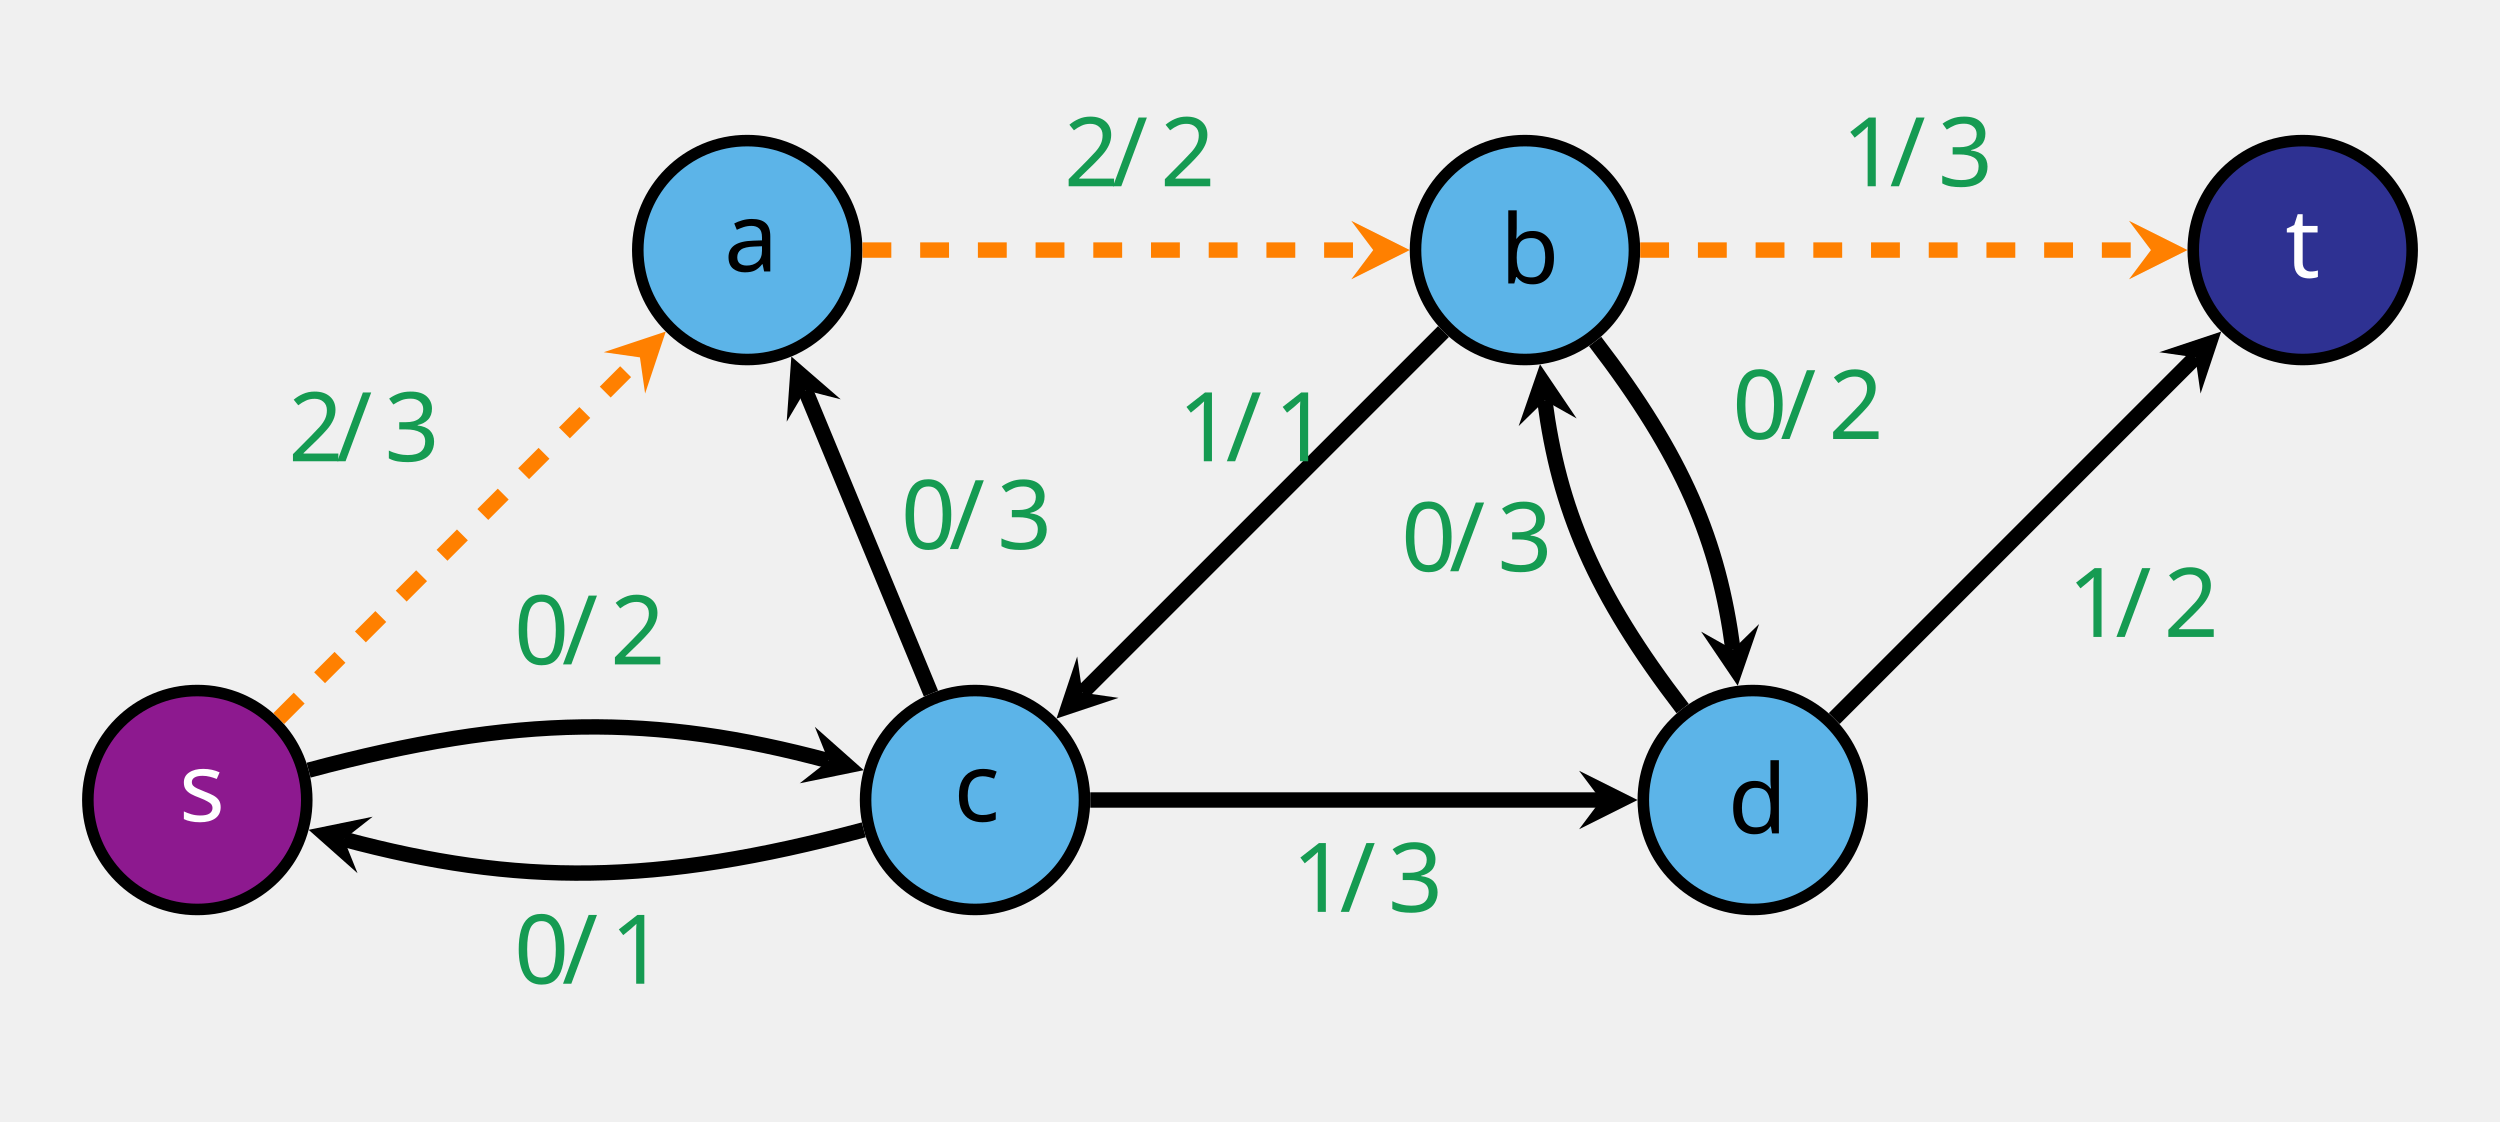
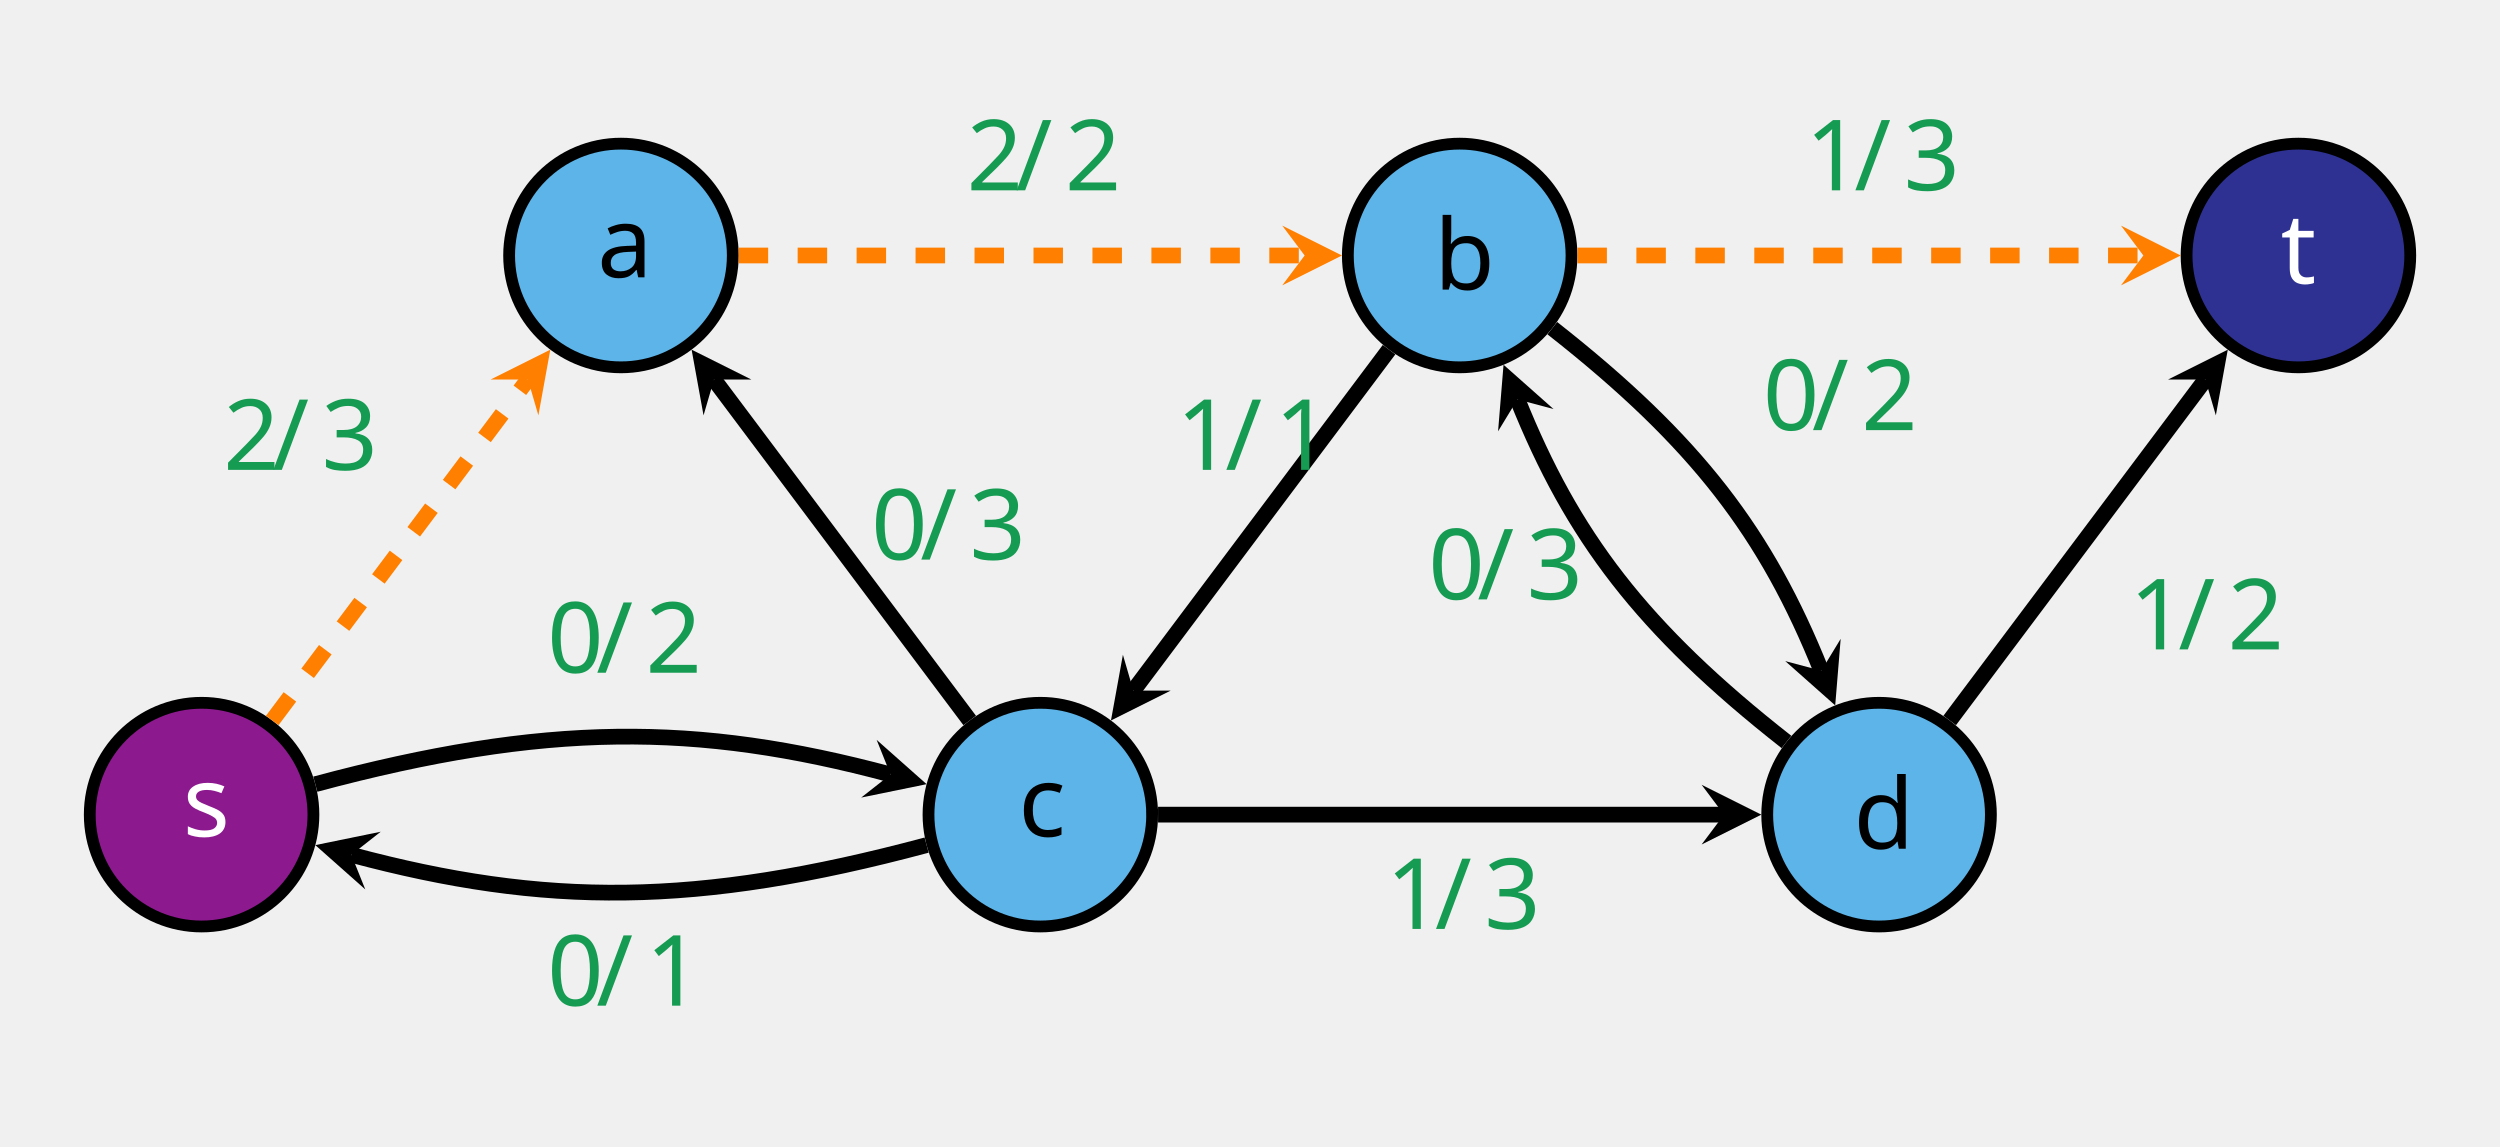
- <svg xmlns="http://www.w3.org/2000/svg" version="1.1" id="svg2" width="345.307" height="154.96" viewBox="0 0 345.307 154.96">
+ <svg xmlns="http://www.w3.org/2000/svg" version="1.1" id="svg2" width="337.972" height="155.044" viewBox="0 0 337.972 155.044">
  <defs id="defs6" />
-   <g id="g8" transform="matrix(1.333333,0,0,-1.333333,0,154.96)">
-     <g id="g10" transform="translate(77.409,90.315)">
+   <g id="g8" transform="matrix(1.333333,0,0,-1.333333,0,155.044)">
+     <g id="g10" transform="translate(20.44,33.685)">
      <g id="g12">
        <g id="g14">
          <g id="g16">
            <g id="g18">
-               <path d="M 11.339,0 C 11.339,6.262 6.262,11.339 0,11.339 -6.262,11.339 -11.339,6.262 -11.339,0 c 0,-6.262 5.076,-11.339 11.339,-11.339 6.262,0 11.339,5.076 11.339,11.339 z" style="fill:#5cb4e8;fill-opacity:1;fill-rule:nonzero;stroke:#000000;stroke-width:1.196;stroke-linecap:butt;stroke-linejoin:miter;stroke-miterlimit:10;stroke-dasharray:none;stroke-opacity:1" id="path20" />
-             </g>
-             <g id="g22" transform="translate(-2.394,-2.214)">
+               <path d="m 53.859,56.694 c 0,6.262 -5.076,11.339 -11.339,11.339 -6.262,0 -11.339,-5.076 -11.339,-11.339 0,-6.262 5.076,-11.339 11.339,-11.339 6.262,0 11.339,5.076 11.339,11.339 z" style="fill:#5cb4e8;fill-opacity:1;fill-rule:nonzero;stroke:#000000;stroke-width:1.196;stroke-linecap:butt;stroke-linejoin:miter;stroke-miterlimit:10;stroke-dasharray:none;stroke-opacity:1" id="path20" />
+             </g>
+             <g id="g22" transform="translate(40.126,54.479)">
              <g id="g24">
-                 <g id="g26" transform="translate(-75.015,-88.101)">
-                   <text xml:space="preserve" transform="matrix(1,0,0,-1,75.015,88.101)" style="font-variant:normal;font-weight:normal;font-size:9.963px;font-family:CMSS10;-inkscape-font-specification:CMSS10;writing-mode:lr-tb;fill:#000000;fill-opacity:1;fill-rule:nonzero;stroke:none" id="text30">
+                 <g id="g26" transform="translate(-60.566,-88.164)">
+                   <text xml:space="preserve" transform="matrix(1,0,0,-1,60.566,88.164)" style="font-variant:normal;font-weight:normal;font-size:9.963px;font-family:CMSS10;-inkscape-font-specification:CMSS10;writing-mode:lr-tb;fill:#000000;fill-opacity:1;fill-rule:nonzero;stroke:none" id="text30">
                    <tspan x="0" y="0" id="tspan28">a</tspan>
                  </text>
-                   <g id="g32" transform="translate(75.015,88.101)" />
-                 </g>
-               </g>
-               <g id="g34" transform="translate(2.394,2.214)" />
+                   <g id="g32" transform="translate(60.566,88.164)" />
+                 </g>
+               </g>
+               <g id="g34" transform="translate(-40.126,-54.479)" />
            </g>
          </g>
          <g id="g36">
            <g id="g38">
-               <path d="m 91.905,0 c 0,6.262 -5.076,11.339 -11.339,11.339 -6.262,0 -11.339,-5.076 -11.339,-11.339 0,-6.262 5.076,-11.339 11.339,-11.339 6.262,0 11.339,5.076 11.339,11.339 z" style="fill:#5cb4e8;fill-opacity:1;fill-rule:nonzero;stroke:#000000;stroke-width:1.196;stroke-linecap:butt;stroke-linejoin:miter;stroke-miterlimit:10;stroke-dasharray:none;stroke-opacity:1" id="path40" />
-             </g>
-             <g id="g42" transform="translate(77.992,-3.459)">
+               <path d="m 138.899,56.694 c 0,6.262 -5.076,11.339 -11.339,11.339 -6.262,0 -11.339,-5.076 -11.339,-11.339 0,-6.262 5.076,-11.339 11.339,-11.339 6.262,0 11.339,5.076 11.339,11.339 z" style="fill:#5cb4e8;fill-opacity:1;fill-rule:nonzero;stroke:#000000;stroke-width:1.196;stroke-linecap:butt;stroke-linejoin:miter;stroke-miterlimit:10;stroke-dasharray:none;stroke-opacity:1" id="path40" />
+             </g>
+             <g id="g42" transform="translate(124.986,53.234)">
              <g id="g44">
-                 <g id="g46" transform="translate(-155.401,-86.856)">
-                   <text xml:space="preserve" transform="matrix(1,0,0,-1,155.401,86.856)" style="font-variant:normal;font-weight:normal;font-size:9.963px;font-family:CMSS10;-inkscape-font-specification:CMSS10;writing-mode:lr-tb;fill:#000000;fill-opacity:1;fill-rule:nonzero;stroke:none" id="text50">
+                 <g id="g46" transform="translate(-145.426,-86.919)">
+                   <text xml:space="preserve" transform="matrix(1,0,0,-1,145.426,86.919)" style="font-variant:normal;font-weight:normal;font-size:9.963px;font-family:CMSS10;-inkscape-font-specification:CMSS10;writing-mode:lr-tb;fill:#000000;fill-opacity:1;fill-rule:nonzero;stroke:none" id="text50">
                    <tspan x="0" y="0" id="tspan48">b</tspan>
                  </text>
-                   <g id="g52" transform="translate(155.401,86.856)" />
-                 </g>
-               </g>
-               <g id="g54" transform="translate(-77.992,3.459)" />
+                   <g id="g52" transform="translate(145.426,86.919)" />
+                 </g>
+               </g>
+               <g id="g54" transform="translate(-124.986,-53.234)" />
            </g>
          </g>
          <g id="g56">
            <g id="g58">
-               <path d="m 172.472,0 c 0,6.262 -5.076,11.339 -11.339,11.339 -6.262,0 -11.339,-5.076 -11.339,-11.339 0,-6.262 5.076,-11.339 11.339,-11.339 6.262,0 11.339,5.076 11.339,11.339 z" style="fill:#2e3192;fill-opacity:1;fill-rule:nonzero;stroke:#000000;stroke-width:1.196;stroke-linecap:butt;stroke-linejoin:miter;stroke-miterlimit:10;stroke-dasharray:none;stroke-opacity:1" id="path60" />
-             </g>
-             <g id="g62" transform="translate(159.332,-2.846)">
+               <path d="m 223.94,56.694 c 0,6.262 -5.076,11.339 -11.339,11.339 -6.262,0 -11.339,-5.076 -11.339,-11.339 0,-6.262 5.076,-11.339 11.339,-11.339 6.262,0 11.339,5.076 11.339,11.339 z" style="fill:#2e3192;fill-opacity:1;fill-rule:nonzero;stroke:#000000;stroke-width:1.196;stroke-linecap:butt;stroke-linejoin:miter;stroke-miterlimit:10;stroke-dasharray:none;stroke-opacity:1" id="path60" />
+             </g>
+             <g id="g62" transform="translate(210.8,53.847)">
              <g id="g64">
-                 <g id="g66" transform="translate(-236.741,-87.469)">
-                   <text xml:space="preserve" transform="matrix(1,0,0,-1,236.741,87.469)" style="font-variant:normal;font-weight:normal;font-size:9.963px;font-family:CMSS10;-inkscape-font-specification:CMSS10;writing-mode:lr-tb;fill:#ffffff;fill-opacity:1;fill-rule:nonzero;stroke:none" id="text70">
+                 <g id="g66" transform="translate(-231.24,-87.532)">
+                   <text xml:space="preserve" transform="matrix(1,0,0,-1,231.24,87.532)" style="font-variant:normal;font-weight:normal;font-size:9.963px;font-family:CMSS10;-inkscape-font-specification:CMSS10;writing-mode:lr-tb;fill:#ffffff;fill-opacity:1;fill-rule:nonzero;stroke:none" id="text70">
                    <tspan x="0" y="0" id="tspan68">t</tspan>
                  </text>
-                   <g id="g72" transform="translate(236.741,87.469)" />
-                 </g>
-               </g>
-               <g id="g74" transform="translate(-159.332,2.846)" />
+                   <g id="g72" transform="translate(231.24,87.532)" />
+                 </g>
+               </g>
+               <g id="g74" transform="translate(-210.8,-53.847)" />
            </g>
          </g>
          <g id="g76">
            <g id="g78">
-               <path d="m -45.63,-56.969 c 0,6.262 -5.076,11.339 -11.339,11.339 -6.262,0 -11.339,-5.076 -11.339,-11.339 0,-6.262 5.076,-11.339 11.339,-11.339 6.262,0 11.339,5.076 11.339,11.339 z" style="fill:#8d198f;fill-opacity:1;fill-rule:nonzero;stroke:#000000;stroke-width:1.196;stroke-linecap:butt;stroke-linejoin:miter;stroke-miterlimit:10;stroke-dasharray:none;stroke-opacity:1" id="path80" />
-             </g>
-             <g id="g82" transform="translate(-58.878,-59.182)">
+               <path d="M 11.339,0 C 11.339,6.262 6.262,11.339 0,11.339 -6.262,11.339 -11.339,6.262 -11.339,0 c 0,-6.262 5.076,-11.339 11.339,-11.339 6.262,0 11.339,5.076 11.339,11.339 z" style="fill:#8d198f;fill-opacity:1;fill-rule:nonzero;stroke:#000000;stroke-width:1.196;stroke-linecap:butt;stroke-linejoin:miter;stroke-miterlimit:10;stroke-dasharray:none;stroke-opacity:1" id="path80" />
+             </g>
+             <g id="g82" transform="translate(-1.909,-2.214)">
              <g id="g84">
-                 <g id="g86" transform="translate(-18.531,-31.133)">
-                   <text xml:space="preserve" transform="matrix(1,0,0,-1,18.531,31.133)" style="font-variant:normal;font-weight:normal;font-size:9.963px;font-family:CMSS10;-inkscape-font-specification:CMSS10;writing-mode:lr-tb;fill:#ffffff;fill-opacity:1;fill-rule:nonzero;stroke:none" id="text90">
+                 <g id="g86" transform="translate(-18.531,-31.471)">
+                   <text xml:space="preserve" transform="matrix(1,0,0,-1,18.531,31.471)" style="font-variant:normal;font-weight:normal;font-size:9.963px;font-family:CMSS10;-inkscape-font-specification:CMSS10;writing-mode:lr-tb;fill:#ffffff;fill-opacity:1;fill-rule:nonzero;stroke:none" id="text90">
                    <tspan x="0" y="0" id="tspan88">s</tspan>
                  </text>
-                   <g id="g92" transform="translate(18.531,31.133)" />
-                 </g>
-               </g>
-               <g id="g94" transform="translate(58.878,59.182)" />
+                   <g id="g92" transform="translate(18.531,31.471)" />
+                 </g>
+               </g>
+               <g id="g94" transform="translate(1.909,2.214)" />
            </g>
          </g>
          <g id="g96">
            <g id="g98">
-               <path d="m 34.936,-56.969 c 0,6.262 -5.076,11.339 -11.339,11.339 -6.262,0 -11.339,-5.076 -11.339,-11.339 0,-6.262 5.076,-11.339 11.339,-11.339 6.262,0 11.339,5.076 11.339,11.339 z" style="fill:#5cb4e8;fill-opacity:1;fill-rule:nonzero;stroke:#000000;stroke-width:1.196;stroke-linecap:butt;stroke-linejoin:miter;stroke-miterlimit:10;stroke-dasharray:none;stroke-opacity:1" id="path100" />
-             </g>
-             <g id="g102" transform="translate(21.383,-59.182)">
+               <path d="m 96.379,0 c 0,6.262 -5.076,11.339 -11.339,11.339 C 78.778,11.339 73.702,6.262 73.702,0 c 0,-6.262 5.076,-11.339 11.339,-11.339 6.262,0 11.339,5.076 11.339,11.339 z" style="fill:#5cb4e8;fill-opacity:1;fill-rule:nonzero;stroke:#000000;stroke-width:1.196;stroke-linecap:butt;stroke-linejoin:miter;stroke-miterlimit:10;stroke-dasharray:none;stroke-opacity:1" id="path100" />
+             </g>
+             <g id="g102" transform="translate(82.826,-2.214)">
              <g id="g104">
-                 <g id="g106" transform="translate(-98.792,-31.133)">
-                   <text xml:space="preserve" transform="matrix(1,0,0,-1,98.792,31.133)" style="font-variant:normal;font-weight:normal;font-size:9.963px;font-family:CMSS10;-inkscape-font-specification:CMSS10;writing-mode:lr-tb;fill:#000000;fill-opacity:1;fill-rule:nonzero;stroke:none" id="text110">
+                 <g id="g106" transform="translate(-103.266,-31.471)">
+                   <text xml:space="preserve" transform="matrix(1,0,0,-1,103.266,31.471)" style="font-variant:normal;font-weight:normal;font-size:9.963px;font-family:CMSS10;-inkscape-font-specification:CMSS10;writing-mode:lr-tb;fill:#000000;fill-opacity:1;fill-rule:nonzero;stroke:none" id="text110">
                    <tspan x="0" y="0" id="tspan108">c</tspan>
                  </text>
-                   <g id="g112" transform="translate(98.792,31.133)" />
-                 </g>
-               </g>
-               <g id="g114" transform="translate(-21.383,59.182)" />
+                   <g id="g112" transform="translate(103.266,31.471)" />
+                 </g>
+               </g>
+               <g id="g114" transform="translate(-82.826,2.214)" />
            </g>
          </g>
          <g id="g116">
            <g id="g118">
-               <path d="m 115.503,-56.969 c 0,6.262 -5.076,11.339 -11.339,11.339 -6.262,0 -11.339,-5.076 -11.339,-11.339 0,-6.262 5.076,-11.339 11.339,-11.339 6.262,0 11.339,5.076 11.339,11.339 z" style="fill:#5cb4e8;fill-opacity:1;fill-rule:nonzero;stroke:#000000;stroke-width:1.196;stroke-linecap:butt;stroke-linejoin:miter;stroke-miterlimit:10;stroke-dasharray:none;stroke-opacity:1" id="path120" />
-             </g>
-             <g id="g122" transform="translate(101.589,-60.427)">
+               <path d="m 181.42,0 c 0,6.262 -5.076,11.339 -11.339,11.339 -6.262,0 -11.339,-5.076 -11.339,-11.339 0,-6.262 5.076,-11.339 11.339,-11.339 6.262,0 11.339,5.076 11.339,11.339 z" style="fill:#5cb4e8;fill-opacity:1;fill-rule:nonzero;stroke:#000000;stroke-width:1.196;stroke-linecap:butt;stroke-linejoin:miter;stroke-miterlimit:10;stroke-dasharray:none;stroke-opacity:1" id="path120" />
+             </g>
+             <g id="g122" transform="translate(167.505,-3.459)">
              <g id="g124">
-                 <g id="g126" transform="translate(-178.998,-29.888)">
-                   <text xml:space="preserve" transform="matrix(1,0,0,-1,178.998,29.888)" style="font-variant:normal;font-weight:normal;font-size:9.963px;font-family:CMSS10;-inkscape-font-specification:CMSS10;writing-mode:lr-tb;fill:#000000;fill-opacity:1;fill-rule:nonzero;stroke:none" id="text130">
+                 <g id="g126" transform="translate(-187.945,-30.226)">
+                   <text xml:space="preserve" transform="matrix(1,0,0,-1,187.945,30.226)" style="font-variant:normal;font-weight:normal;font-size:9.963px;font-family:CMSS10;-inkscape-font-specification:CMSS10;writing-mode:lr-tb;fill:#000000;fill-opacity:1;fill-rule:nonzero;stroke:none" id="text130">
                    <tspan x="0" y="0" id="tspan128">d</tspan>
                  </text>
-                   <g id="g132" transform="translate(178.998,29.888)" />
-                 </g>
-               </g>
-               <g id="g134" transform="translate(-101.589,60.427)" />
+                   <g id="g132" transform="translate(187.945,30.226)" />
+                 </g>
+               </g>
+               <g id="g134" transform="translate(-167.505,3.459)" />
            </g>
          </g>
          <g id="g136">
            <g id="g138">
-               <path d="m -48.529,-48.529 37.411,37.411" style="fill:none;stroke:#ff8000;stroke-width:1.594;stroke-linecap:butt;stroke-linejoin:miter;stroke-miterlimit:10;stroke-dasharray:2.989, 2.989;stroke-dashoffset:0;stroke-opacity:1" id="path140" />
-               <g id="g142" transform="matrix(0.7071,0.7071,-0.7071,0.7071,-11.11736,-11.11736)">
+               <path d="M 7.162,9.549 33.087,44.116" style="fill:none;stroke:#ff8000;stroke-width:1.594;stroke-linecap:butt;stroke-linejoin:miter;stroke-miterlimit:10;stroke-dasharray:2.989, 2.989;stroke-dashoffset:0;stroke-opacity:1" id="path140" />
+               <g id="g142" transform="matrix(0.59999,0.79997,-0.79997,0.59999,33.08698,44.11621)">
                <g id="g144">
                  <path d="M 3.786,0 -2.271,3.029 0,0 -2.271,-3.029" style="fill:#ff8000;fill-opacity:1;fill-rule:nonzero;stroke:none" id="path146" />
                </g>
              </g>
              <g id="g148">
-                 <g id="g150" transform="translate(-47.546,-21.876)">
+                 <g id="g150" transform="translate(2.199,34.955)">
                  <g id="g152">
-                     <g id="g154" transform="translate(-29.863,-68.439)">
-                       <text xml:space="preserve" transform="matrix(1,0,0,-1,29.863,68.439)" style="font-variant:normal;font-weight:normal;font-size:9.963px;font-family:CMSS10;-inkscape-font-specification:CMSS10;writing-mode:lr-tb;fill:#159b52;fill-opacity:1;fill-rule:nonzero;stroke:none" id="text162">
+                     <g id="g154" transform="translate(-22.639,-68.64)">
+                       <text xml:space="preserve" transform="matrix(1,0,0,-1,22.639,68.64)" style="font-variant:normal;font-weight:normal;font-size:9.963px;font-family:CMSS10;-inkscape-font-specification:CMSS10;writing-mode:lr-tb;fill:#159b52;fill-opacity:1;fill-rule:nonzero;stroke:none" id="text162">
                        <tspan x="0" y="0" id="tspan156">2</tspan>
                        <tspan x="4.981" y="0" id="tspan158">/</tspan>
                        <tspan x="9.963" y="0" id="tspan160">3</tspan>
                      </text>
-                       <g id="g164" transform="translate(29.863,68.439)" />
-                     </g>
-                   </g>
-                   <g id="g166" transform="translate(47.546,21.876)" />
+                       <g id="g164" transform="translate(22.639,68.64)" />
+                     </g>
+                   </g>
+                   <g id="g166" transform="translate(-2.199,-34.955)" />
                </g>
              </g>
            </g>
          </g>
          <g id="g168">
            <g id="g170">
-               <path d="m -45.439,-53.88 c 21.662,5.804 35.845,5.804 53.85,0.98" style="fill:none;stroke:#000000;stroke-width:1.594;stroke-linecap:butt;stroke-linejoin:miter;stroke-miterlimit:10;stroke-dasharray:none;stroke-opacity:1" id="path172" />
-               <g id="g174" transform="matrix(0.96593,-0.25879,0.25879,0.96593,8.41077,-52.90045)">
+               <path d="m 11.53,3.089 c 23.347,6.256 38.634,6.256 58.324,0.98" style="fill:none;stroke:#000000;stroke-width:1.594;stroke-linecap:butt;stroke-linejoin:miter;stroke-miterlimit:10;stroke-dasharray:none;stroke-opacity:1" id="path172" />
+               <g id="g174" transform="matrix(0.96593,-0.25879,0.25879,0.96593,69.85382,4.06876)">
                <g id="g176">
                  <path d="M 3.786,0 -2.271,3.029 0,0 -2.271,-3.029" style="fill:#000000;fill-opacity:1;fill-rule:nonzero;stroke:none" id="path178" />
                </g>
              </g>
              <g id="g180">
-                 <g id="g182" transform="translate(-24.158,-42.918)">
+                 <g id="g182" transform="translate(35.048,14.389)">
                  <g id="g184">
-                     <g id="g186" transform="translate(-53.251,-47.397)">
-                       <text xml:space="preserve" transform="matrix(1,0,0,-1,53.251,47.397)" style="font-variant:normal;font-weight:normal;font-size:9.963px;font-family:CMSS10;-inkscape-font-specification:CMSS10;writing-mode:lr-tb;fill:#159b52;fill-opacity:1;fill-rule:nonzero;stroke:none" id="text194">
+                     <g id="g186" transform="translate(-55.488,-48.074)">
+                       <text xml:space="preserve" transform="matrix(1,0,0,-1,55.488,48.074)" style="font-variant:normal;font-weight:normal;font-size:9.963px;font-family:CMSS10;-inkscape-font-specification:CMSS10;writing-mode:lr-tb;fill:#159b52;fill-opacity:1;fill-rule:nonzero;stroke:none" id="text194">
                        <tspan x="0" y="0" id="tspan188">0</tspan>
                        <tspan x="4.981" y="0" id="tspan190">/</tspan>
                        <tspan x="9.963" y="0" id="tspan192">2</tspan>
                      </text>
-                       <g id="g196" transform="translate(53.251,47.397)" />
-                     </g>
-                   </g>
-                   <g id="g198" transform="translate(24.158,42.918)" />
+                       <g id="g196" transform="translate(55.488,48.074)" />
+                     </g>
+                   </g>
+                   <g id="g198" transform="translate(-35.048,-14.389)" />
                </g>
              </g>
            </g>
          </g>
          <g id="g200">
            <g id="g202">
-               <path d="m 12.068,-60.058 c -21.662,-5.804 -35.845,-5.804 -53.85,-0.98" style="fill:none;stroke:#000000;stroke-width:1.594;stroke-linecap:butt;stroke-linejoin:miter;stroke-miterlimit:10;stroke-dasharray:none;stroke-opacity:1" id="path204" />
-               <g id="g206" transform="matrix(-0.96593,0.25879,-0.25879,-0.96593,-41.78261,-61.03798)">
+               <path d="M 73.511,-3.089 C 50.163,-9.345 34.877,-9.345 15.187,-4.069" style="fill:none;stroke:#000000;stroke-width:1.594;stroke-linecap:butt;stroke-linejoin:miter;stroke-miterlimit:10;stroke-dasharray:none;stroke-opacity:1" id="path204" />
+               <g id="g206" transform="matrix(-0.96593,0.25879,-0.25879,-0.96593,15.18658,-4.06876)">
                <g id="g208">
                  <path d="M 3.786,0 -2.271,3.029 0,0 -2.271,-3.029" style="fill:#000000;fill-opacity:1;fill-rule:nonzero;stroke:none" id="path210" />
                </g>
              </g>
              <g id="g212">
-                 <g id="g214" transform="translate(-24.158,-76)">
+                 <g id="g214" transform="translate(35.048,-19.37)">
                  <g id="g216">
-                     <g id="g218" transform="translate(-53.251,-14.315)">
-                       <text xml:space="preserve" transform="matrix(1,0,0,-1,53.251,14.315)" style="font-variant:normal;font-weight:normal;font-size:9.963px;font-family:CMSS10;-inkscape-font-specification:CMSS10;writing-mode:lr-tb;fill:#159b52;fill-opacity:1;fill-rule:nonzero;stroke:none" id="text226">
+                     <g id="g218" transform="translate(-55.488,-14.315)">
+                       <text xml:space="preserve" transform="matrix(1,0,0,-1,55.488,14.315)" style="font-variant:normal;font-weight:normal;font-size:9.963px;font-family:CMSS10;-inkscape-font-specification:CMSS10;writing-mode:lr-tb;fill:#159b52;fill-opacity:1;fill-rule:nonzero;stroke:none" id="text226">
                        <tspan x="0" y="0" id="tspan220">0</tspan>
                        <tspan x="4.981" y="0" id="tspan222">/</tspan>
                        <tspan x="9.963" y="0" id="tspan224">1</tspan>
                      </text>
-                       <g id="g228" transform="translate(53.251,14.315)" />
-                     </g>
-                   </g>
-                   <g id="g230" transform="translate(24.158,76)" />
+                       <g id="g228" transform="translate(55.488,14.315)" />
+                     </g>
+                   </g>
+                   <g id="g230" transform="translate(-35.048,19.37)" />
                </g>
              </g>
            </g>
          </g>
          <g id="g232">
            <g id="g234">
-               <path d="M 19.03,-45.942 6.016,-14.525" style="fill:none;stroke:#000000;stroke-width:1.594;stroke-linecap:butt;stroke-linejoin:miter;stroke-miterlimit:10;stroke-dasharray:none;stroke-opacity:1" id="path236" />
-               <g id="g238" transform="matrix(-0.38266,0.92383,-0.92383,-0.38266,6.01628,-14.52467)">
+               <path d="M 77.879,9.549 51.953,44.116" style="fill:none;stroke:#000000;stroke-width:1.594;stroke-linecap:butt;stroke-linejoin:miter;stroke-miterlimit:10;stroke-dasharray:none;stroke-opacity:1" id="path236" />
+               <g id="g238" transform="matrix(-0.59999,0.79997,-0.79997,-0.59999,51.95341,44.11621)">
                <g id="g240">
                  <path d="M 3.786,0 -2.271,3.029 0,0 -2.271,-3.029" style="fill:#000000;fill-opacity:1;fill-rule:nonzero;stroke:none" id="path242" />
                </g>
              </g>
              <g id="g244">
-                 <g id="g246" transform="translate(15.916,-30.975)">
+                 <g id="g246" transform="translate(67.897,25.856)">
                  <g id="g248">
-                     <g id="g250" transform="translate(-93.325,-59.34)">
-                       <text xml:space="preserve" transform="matrix(1,0,0,-1,93.325,59.34)" style="font-variant:normal;font-weight:normal;font-size:9.963px;font-family:CMSS10;-inkscape-font-specification:CMSS10;writing-mode:lr-tb;fill:#159b52;fill-opacity:1;fill-rule:nonzero;stroke:none" id="text258">
+                     <g id="g250" transform="translate(-88.337,-59.541)">
+                       <text xml:space="preserve" transform="matrix(1,0,0,-1,88.337,59.541)" style="font-variant:normal;font-weight:normal;font-size:9.963px;font-family:CMSS10;-inkscape-font-specification:CMSS10;writing-mode:lr-tb;fill:#159b52;fill-opacity:1;fill-rule:nonzero;stroke:none" id="text258">
                        <tspan x="0" y="0" id="tspan252">0</tspan>
                        <tspan x="4.981" y="0" id="tspan254">/</tspan>
                        <tspan x="9.963" y="0" id="tspan256">3</tspan>
                      </text>
-                       <g id="g260" transform="translate(93.325,59.34)" />
-                     </g>
-                   </g>
-                   <g id="g262" transform="translate(-15.916,30.975)" />
+                       <g id="g260" transform="translate(88.337,59.541)" />
+                     </g>
+                   </g>
+                   <g id="g262" transform="translate(-67.897,-25.856)" />
                </g>
              </g>
            </g>
          </g>
          <g id="g264">
            <g id="g266">
-               <path d="M 11.936,0 H 64.844" style="fill:none;stroke:#ff8000;stroke-width:1.594;stroke-linecap:butt;stroke-linejoin:miter;stroke-miterlimit:10;stroke-dasharray:2.989, 2.989;stroke-dashoffset:0;stroke-opacity:1" id="path268" />
-               <g id="g270" transform="translate(64.84427)">
+               <path d="m 54.457,56.694 h 57.382" style="fill:none;stroke:#ff8000;stroke-width:1.594;stroke-linecap:butt;stroke-linejoin:miter;stroke-miterlimit:10;stroke-dasharray:2.989, 2.989;stroke-dashoffset:0;stroke-opacity:1" id="path268" />
+               <g id="g270" transform="translate(111.8383,56.69362)">
                <g id="g272">
                  <path d="M 3.786,0 -2.271,3.029 0,0 -2.271,-3.029" style="fill:#ff8000;fill-opacity:1;fill-rule:nonzero;stroke:none" id="path274" />
                </g>
              </g>
              <g id="g276">
-                 <g id="g278" transform="translate(32.811,6.608)">
+                 <g id="g278" transform="translate(77.568,63.301)">
                  <g id="g280">
-                     <g id="g282" transform="translate(-110.22,-96.923)">
-                       <text xml:space="preserve" transform="matrix(1,0,0,-1,110.22,96.923)" style="font-variant:normal;font-weight:normal;font-size:9.963px;font-family:CMSS10;-inkscape-font-specification:CMSS10;writing-mode:lr-tb;fill:#159b52;fill-opacity:1;fill-rule:nonzero;stroke:none" id="text290">
+                     <g id="g282" transform="translate(-98.008,-96.986)">
+                       <text xml:space="preserve" transform="matrix(1,0,0,-1,98.008,96.986)" style="font-variant:normal;font-weight:normal;font-size:9.963px;font-family:CMSS10;-inkscape-font-specification:CMSS10;writing-mode:lr-tb;fill:#159b52;fill-opacity:1;fill-rule:nonzero;stroke:none" id="text290">
                        <tspan x="0" y="0" id="tspan284">2</tspan>
                        <tspan x="4.981" y="0" id="tspan286">/</tspan>
                        <tspan x="9.963" y="0" id="tspan288">2</tspan>
                      </text>
-                       <g id="g292" transform="translate(110.22,96.923)" />
-                     </g>
-                   </g>
-                   <g id="g294" transform="translate(-32.811,-6.608)" />
+                       <g id="g292" transform="translate(98.008,96.986)" />
+                     </g>
+                   </g>
+                   <g id="g294" transform="translate(-77.568,-63.301)" />
                </g>
              </g>
            </g>
          </g>
          <g id="g296">
            <g id="g298">
-               <path d="M 72.126,-8.44 34.715,-45.852" style="fill:none;stroke:#000000;stroke-width:1.594;stroke-linecap:butt;stroke-linejoin:miter;stroke-miterlimit:10;stroke-dasharray:none;stroke-opacity:1" id="path300" />
-               <g id="g302" transform="matrix(-0.7071,-0.7071,0.7071,-0.7071,34.7147,-45.85185)">
+               <path d="M 120.399,47.145 94.474,12.577" style="fill:none;stroke:#000000;stroke-width:1.594;stroke-linecap:butt;stroke-linejoin:miter;stroke-miterlimit:10;stroke-dasharray:none;stroke-opacity:1" id="path300" />
+               <g id="g302" transform="matrix(-0.59999,-0.79997,0.79997,-0.59999,94.47365,12.5774)">
                <g id="g304">
                  <path d="M 3.786,0 -2.271,3.029 0,0 -2.271,-3.029" style="fill:#000000;fill-opacity:1;fill-rule:nonzero;stroke:none" id="path306" />
                </g>
              </g>
              <g id="g308">
-                 <g id="g310" transform="translate(44.609,-21.876)">
+                 <g id="g310" transform="translate(98.827,34.955)">
                  <g id="g312">
-                     <g id="g314" transform="translate(-122.018,-68.439)">
-                       <text xml:space="preserve" transform="matrix(1,0,0,-1,122.018,68.439)" style="font-variant:normal;font-weight:normal;font-size:9.963px;font-family:CMSS10;-inkscape-font-specification:CMSS10;writing-mode:lr-tb;fill:#159b52;fill-opacity:1;fill-rule:nonzero;stroke:none" id="text322">
+                     <g id="g314" transform="translate(-119.267,-68.64)">
+                       <text xml:space="preserve" transform="matrix(1,0,0,-1,119.267,68.64)" style="font-variant:normal;font-weight:normal;font-size:9.963px;font-family:CMSS10;-inkscape-font-specification:CMSS10;writing-mode:lr-tb;fill:#159b52;fill-opacity:1;fill-rule:nonzero;stroke:none" id="text322">
                        <tspan x="0" y="0" id="tspan316">1</tspan>
                        <tspan x="4.981" y="0" id="tspan318">/</tspan>
                        <tspan x="9.963" y="0" id="tspan320">1</tspan>
                      </text>
-                       <g id="g324" transform="translate(122.018,68.439)" />
-                     </g>
-                   </g>
-                   <g id="g326" transform="translate(-44.609,21.876)" />
+                       <g id="g324" transform="translate(119.267,68.64)" />
+                     </g>
+                   </g>
+                   <g id="g326" transform="translate(-98.827,-34.955)" />
                </g>
              </g>
            </g>
          </g>
          <g id="g328">
            <g id="g330">
-               <path d="M 35.534,-56.969 H 88.442" style="fill:none;stroke:#000000;stroke-width:1.594;stroke-linecap:butt;stroke-linejoin:miter;stroke-miterlimit:10;stroke-dasharray:none;stroke-opacity:1" id="path332" />
-               <g id="g334" transform="translate(88.44164,-56.96921)">
+               <path d="m 96.977,0 h 57.382" style="fill:none;stroke:#000000;stroke-width:1.594;stroke-linecap:butt;stroke-linejoin:miter;stroke-miterlimit:10;stroke-dasharray:none;stroke-opacity:1" id="path332" />
+               <g id="g334" transform="translate(154.3586)">
                <g id="g336">
                  <path d="M 3.786,0 -2.271,3.029 0,0 -2.271,-3.029" style="fill:#000000;fill-opacity:1;fill-rule:nonzero;stroke:none" id="path338" />
                </g>
              </g>
              <g id="g340">
-                 <g id="g342" transform="translate(56.408,-68.558)">
+                 <g id="g342" transform="translate(120.087,-11.589)">
                  <g id="g344">
-                     <g id="g346" transform="translate(-133.817,-21.757)">
-                       <text xml:space="preserve" transform="matrix(1,0,0,-1,133.817,21.757)" style="font-variant:normal;font-weight:normal;font-size:9.963px;font-family:CMSS10;-inkscape-font-specification:CMSS10;writing-mode:lr-tb;fill:#159b52;fill-opacity:1;fill-rule:nonzero;stroke:none" id="text354">
+                     <g id="g346" transform="translate(-140.527,-22.096)">
+                       <text xml:space="preserve" transform="matrix(1,0,0,-1,140.527,22.096)" style="font-variant:normal;font-weight:normal;font-size:9.963px;font-family:CMSS10;-inkscape-font-specification:CMSS10;writing-mode:lr-tb;fill:#159b52;fill-opacity:1;fill-rule:nonzero;stroke:none" id="text354">
                        <tspan x="0" y="0" id="tspan348">1</tspan>
                        <tspan x="4.981" y="0" id="tspan350">/</tspan>
                        <tspan x="9.963" y="0" id="tspan352">3</tspan>
                      </text>
-                       <g id="g356" transform="translate(133.817,21.757)" />
-                     </g>
-                   </g>
-                   <g id="g358" transform="translate(-56.408,68.558)" />
+                       <g id="g356" transform="translate(140.527,22.096)" />
+                     </g>
+                   </g>
+                   <g id="g358" transform="translate(-120.087,11.589)" />
                </g>
              </g>
            </g>
          </g>
          <g id="g360">
            <g id="g362">
-               <path d="m 96.898,-47.5 c -9.181,11.965 -12.805,20.713 -14.28,31.913" style="fill:none;stroke:#000000;stroke-width:1.594;stroke-linecap:butt;stroke-linejoin:miter;stroke-miterlimit:10;stroke-dasharray:none;stroke-opacity:1" id="path364" />
-               <g id="g366" transform="matrix(-0.13051,0.9914,-0.9914,-0.13051,82.61845,-15.58696)">
+               <path d="m 160.692,7.37 c -14.708,11.545 -21.72,20.894 -27.275,34.733" style="fill:none;stroke:#000000;stroke-width:1.594;stroke-linecap:butt;stroke-linejoin:miter;stroke-miterlimit:10;stroke-dasharray:none;stroke-opacity:1" id="path364" />
+               <g id="g366" transform="matrix(-0.3725,0.928,-0.928,-0.3725,133.4168,42.10324)">
                <g id="g368">
                  <path d="M 3.786,0 -2.271,3.029 0,0 -2.271,-3.029" style="fill:#000000;fill-opacity:1;fill-rule:nonzero;stroke:none" id="path370" />
                </g>
              </g>
              <g id="g372">
-                 <g id="g374" transform="translate(67.744,-33.277)">
+                 <g id="g374" transform="translate(124.382,21.825)">
                  <g id="g376">
-                     <g id="g378" transform="translate(-145.153,-57.038)">
-                       <text xml:space="preserve" transform="matrix(1,0,0,-1,145.153,57.038)" style="font-variant:normal;font-weight:normal;font-size:9.963px;font-family:CMSS10;-inkscape-font-specification:CMSS10;writing-mode:lr-tb;fill:#159b52;fill-opacity:1;fill-rule:nonzero;stroke:none" id="text386">
+                     <g id="g378" transform="translate(-144.822,-55.51)">
+                       <text xml:space="preserve" transform="matrix(1,0,0,-1,144.822,55.51)" style="font-variant:normal;font-weight:normal;font-size:9.963px;font-family:CMSS10;-inkscape-font-specification:CMSS10;writing-mode:lr-tb;fill:#159b52;fill-opacity:1;fill-rule:nonzero;stroke:none" id="text386">
                        <tspan x="0" y="0" id="tspan380">0</tspan>
                        <tspan x="4.981" y="0" id="tspan382">/</tspan>
                        <tspan x="9.963" y="0" id="tspan384">3</tspan>
                      </text>
-                       <g id="g388" transform="translate(145.153,57.038)" />
-                     </g>
-                   </g>
-                   <g id="g390" transform="translate(-67.744,33.277)" />
+                       <g id="g388" transform="translate(144.822,55.51)" />
+                     </g>
+                   </g>
+                   <g id="g390" transform="translate(-124.382,-21.825)" />
                </g>
              </g>
            </g>
          </g>
          <g id="g392">
            <g id="g394">
-               <path d="m 87.833,-9.469 c 9.181,-11.965 12.805,-20.713 14.28,-31.913" style="fill:none;stroke:#000000;stroke-width:1.594;stroke-linecap:butt;stroke-linejoin:miter;stroke-miterlimit:10;stroke-dasharray:none;stroke-opacity:1" id="path396" />
-               <g id="g398" transform="matrix(0.13051,-0.9914,0.9914,0.13051,102.112,-41.38223)">
+               <path d="m 136.95,49.324 c 14.708,-11.545 21.72,-20.894 27.275,-34.733" style="fill:none;stroke:#000000;stroke-width:1.594;stroke-linecap:butt;stroke-linejoin:miter;stroke-miterlimit:10;stroke-dasharray:none;stroke-opacity:1" id="path396" />
+               <g id="g398" transform="matrix(0.3725,-0.928,0.928,0.3725,164.2247,14.59036)">
                <g id="g400">
                  <path d="M 3.786,0 -2.271,3.029 0,0 -2.271,-3.029" style="fill:#000000;fill-opacity:1;fill-rule:nonzero;stroke:none" id="path402" />
                </g>
              </g>
              <g id="g404">
-                 <g id="g406" transform="translate(102.04,-19.573)">
+                 <g id="g406" transform="translate(158.312,38.986)">
                  <g id="g408">
-                     <g id="g410" transform="translate(-179.449,-70.742)">
-                       <text xml:space="preserve" transform="matrix(1,0,0,-1,179.449,70.742)" style="font-variant:normal;font-weight:normal;font-size:9.963px;font-family:CMSS10;-inkscape-font-specification:CMSS10;writing-mode:lr-tb;fill:#159b52;fill-opacity:1;fill-rule:nonzero;stroke:none" id="text418">
+                     <g id="g410" transform="translate(-178.752,-72.671)">
+                       <text xml:space="preserve" transform="matrix(1,0,0,-1,178.752,72.671)" style="font-variant:normal;font-weight:normal;font-size:9.963px;font-family:CMSS10;-inkscape-font-specification:CMSS10;writing-mode:lr-tb;fill:#159b52;fill-opacity:1;fill-rule:nonzero;stroke:none" id="text418">
                        <tspan x="0" y="0" id="tspan412">0</tspan>
                        <tspan x="4.981" y="0" id="tspan414">/</tspan>
                        <tspan x="9.963" y="0" id="tspan416">2</tspan>
                      </text>
-                       <g id="g420" transform="translate(179.449,70.742)" />
-                     </g>
-                   </g>
-                   <g id="g422" transform="translate(-102.04,19.573)" />
+                       <g id="g420" transform="translate(178.752,72.671)" />
+                     </g>
+                   </g>
+                   <g id="g422" transform="translate(-158.312,-38.986)" />
                </g>
              </g>
            </g>
          </g>
          <g id="g424">
            <g id="g426">
-               <path d="m 92.503,0 h 52.908" style="fill:none;stroke:#ff8000;stroke-width:1.594;stroke-linecap:butt;stroke-linejoin:miter;stroke-miterlimit:10;stroke-dasharray:2.989, 2.989;stroke-dashoffset:0;stroke-opacity:1" id="path428" />
-               <g id="g430" transform="translate(145.4109)">
+               <path d="m 139.497,56.694 h 57.382" style="fill:none;stroke:#ff8000;stroke-width:1.594;stroke-linecap:butt;stroke-linejoin:miter;stroke-miterlimit:10;stroke-dasharray:2.989, 2.989;stroke-dashoffset:0;stroke-opacity:1" id="path428" />
+               <g id="g430" transform="translate(196.8788,56.69362)">
                <g id="g432">
                  <path d="M 3.786,0 -2.271,3.029 0,0 -2.271,-3.029" style="fill:#ff8000;fill-opacity:1;fill-rule:nonzero;stroke:none" id="path434" />
                </g>
              </g>
              <g id="g436">
-                 <g id="g438" transform="translate(113.376,6.608)">
+                 <g id="g438" transform="translate(162.607,63.301)">
                  <g id="g440">
-                     <g id="g442" transform="translate(-190.785,-96.923)">
-                       <text xml:space="preserve" transform="matrix(1,0,0,-1,190.785,96.923)" style="font-variant:normal;font-weight:normal;font-size:9.963px;font-family:CMSS10;-inkscape-font-specification:CMSS10;writing-mode:lr-tb;fill:#159b52;fill-opacity:1;fill-rule:nonzero;stroke:none" id="text450">
+                     <g id="g442" transform="translate(-183.047,-96.986)">
+                       <text xml:space="preserve" transform="matrix(1,0,0,-1,183.047,96.986)" style="font-variant:normal;font-weight:normal;font-size:9.963px;font-family:CMSS10;-inkscape-font-specification:CMSS10;writing-mode:lr-tb;fill:#159b52;fill-opacity:1;fill-rule:nonzero;stroke:none" id="text450">
                        <tspan x="0" y="0" id="tspan444">1</tspan>
                        <tspan x="4.981" y="0" id="tspan446">/</tspan>
                        <tspan x="9.963" y="0" id="tspan448">3</tspan>
                      </text>
-                       <g id="g452" transform="translate(190.785,96.923)" />
-                     </g>
-                   </g>
-                   <g id="g454" transform="translate(-113.376,-6.608)" />
+                       <g id="g452" transform="translate(183.047,96.986)" />
+                     </g>
+                   </g>
+                   <g id="g454" transform="translate(-162.607,-63.301)" />
                </g>
              </g>
            </g>
          </g>
          <g id="g456">
            <g id="g458">
-               <path d="m 112.604,-48.529 37.412,37.411" style="fill:none;stroke:#000000;stroke-width:1.594;stroke-linecap:butt;stroke-linejoin:miter;stroke-miterlimit:10;stroke-dasharray:none;stroke-opacity:1" id="path460" />
-               <g id="g462" transform="matrix(0.7071,0.7071,-0.7071,0.7071,150.0158,-11.11736)">
+               <path d="m 177.243,9.549 25.925,34.567" style="fill:none;stroke:#000000;stroke-width:1.594;stroke-linecap:butt;stroke-linejoin:miter;stroke-miterlimit:10;stroke-dasharray:none;stroke-opacity:1" id="path460" />
+               <g id="g462" transform="matrix(0.59999,0.79997,-0.79997,0.59999,203.1678,44.11621)">
                <g id="g464">
                  <path d="M 3.786,0 -2.271,3.029 0,0 -2.271,-3.029" style="fill:#000000;fill-opacity:1;fill-rule:nonzero;stroke:none" id="path466" />
                </g>
              </g>
              <g id="g468">
-                 <g id="g470" transform="translate(136.764,-40.074)">
+                 <g id="g470" transform="translate(195.456,16.757)">
                  <g id="g472">
-                     <g id="g474" transform="translate(-214.173,-50.241)">
-                       <text xml:space="preserve" transform="matrix(1,0,0,-1,214.173,50.241)" style="font-variant:normal;font-weight:normal;font-size:9.963px;font-family:CMSS10;-inkscape-font-specification:CMSS10;writing-mode:lr-tb;fill:#159b52;fill-opacity:1;fill-rule:nonzero;stroke:none" id="text482">
+                     <g id="g474" transform="translate(-215.896,-50.442)">
+                       <text xml:space="preserve" transform="matrix(1,0,0,-1,215.896,50.442)" style="font-variant:normal;font-weight:normal;font-size:9.963px;font-family:CMSS10;-inkscape-font-specification:CMSS10;writing-mode:lr-tb;fill:#159b52;fill-opacity:1;fill-rule:nonzero;stroke:none" id="text482">
                        <tspan x="0" y="0" id="tspan476">1</tspan>
                        <tspan x="4.981" y="0" id="tspan478">/</tspan>
                        <tspan x="9.963" y="0" id="tspan480">2</tspan>
                      </text>
-                       <g id="g484" transform="translate(214.173,50.241)" />
-                     </g>
-                   </g>
-                   <g id="g486" transform="translate(-136.764,40.074)" />
+                       <g id="g484" transform="translate(215.896,50.442)" />
+                     </g>
+                   </g>
+                   <g id="g486" transform="translate(-195.456,-16.757)" />
                </g>
              </g>
            </g>
          </g>
        </g>
      </g>
    </g>
  </g>
</svg>
